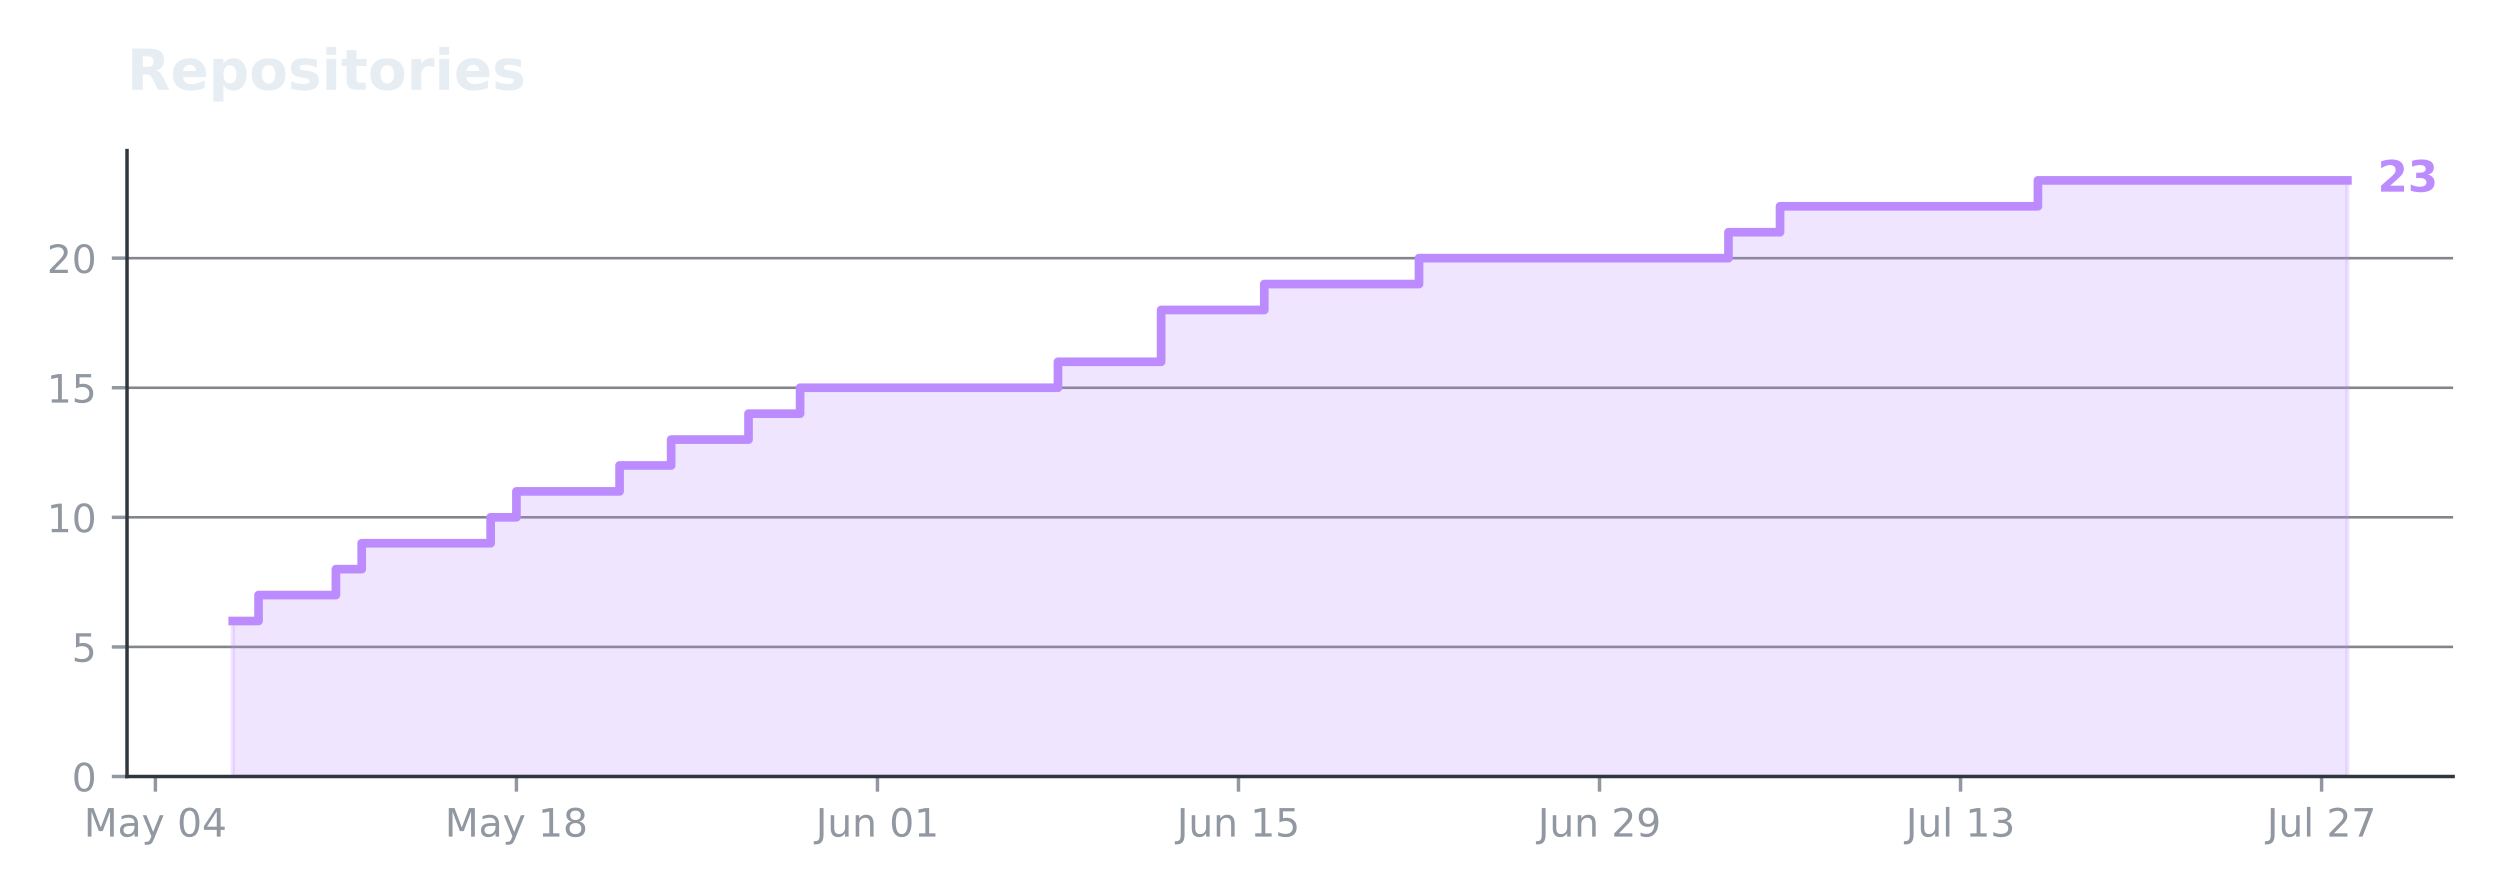
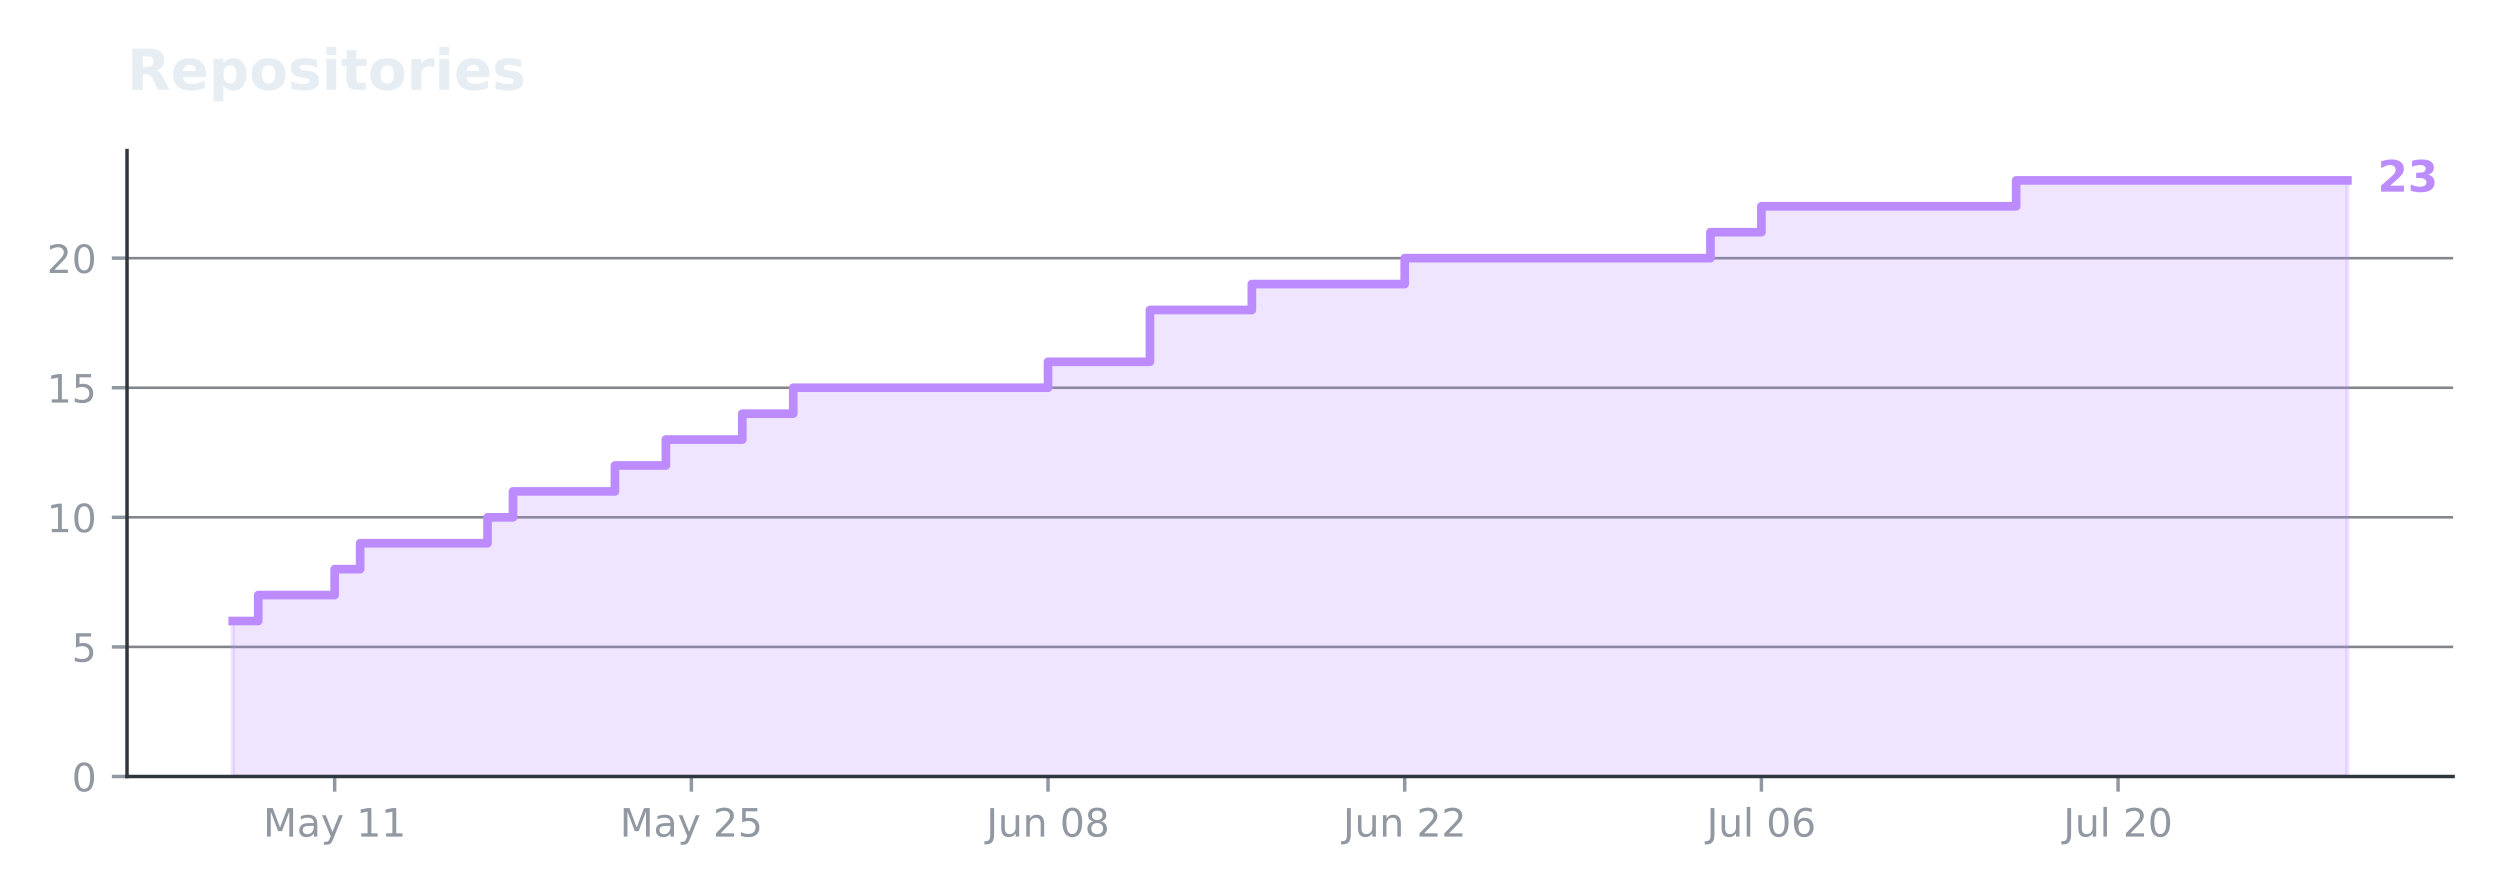
<svg xmlns="http://www.w3.org/2000/svg" xmlns:xlink="http://www.w3.org/1999/xlink" width="575.732pt" height="205.623pt" viewBox="0 0 575.732 205.623" version="1.1">
  <defs>
    <style type="text/css">*{stroke-linejoin: round; stroke-linecap: butt}</style>
  </defs>
  <g id="figure_1">
    <g id="patch_1">
      <path d="M 0 205.623  L 575.732 205.623  L 575.732 0  L 0 0  L 0 205.623  z " style="fill: none; opacity: 0" />
    </g>
    <g id="axes_1">
      <g id="patch_2">
        <path d="M 29.253 178.822  L 564.933 178.822  L 564.933 34.678  L 29.253 34.678  L 29.253 178.822  z " style="fill: none" />
      </g>
      <g id="matplotlib.axis_1">
        <g id="xtick_1">
          <g id="line2d_1">
            <defs>
-               <path id="mf590b54582" d="M 0 0  L 0 3.5  " style="stroke: #9198a1; stroke-width: 0.8" />
+               <path id="m5e1315f7a1" d="M 0 0  L 0 3.5  " style="stroke: #9198a1; stroke-width: 0.8" />
            </defs>
            <g>
-               <use xlink:href="#mf590b54582" x="35.785" y="178.822" style="fill: #9198a1; stroke: #9198a1; stroke-width: 0.8" />
+               <use xlink:href="#m5e1315f7a1" x="77.071" y="178.822" style="fill: #9198a1; stroke: #9198a1; stroke-width: 0.8" />
            </g>
          </g>
          <g id="text_1">
-             <g style="fill: #9198a1" transform="translate(19.32503 192.6599) scale(0.09 -0.09)">
+             <g style="fill: #9198a1" transform="translate(60.61044 192.6599) scale(0.09 -0.09)">
              <defs>
                <path id="DejaVuSans-30" d="M 628 4666  L 1569 4666  L 2759 1491  L 3956 4666  L 4897 4666  L 4897 0  L 4281 0  L 4281 4097  L 3078 897  L 2444 897  L 1241 4097  L 1241 0  L 628 0  L 628 4666  z " transform="scale(0.015625)" />
                <path id="DejaVuSans-44" d="M 2194 1759  Q 1497 1759 1228 1600  Q 959 1441 959 1056  Q 959 750 1161 570  Q 1363 391 1709 391  Q 2188 391 2477 730  Q 2766 1069 2766 1631  L 2766 1759  L 2194 1759  z M 3341 1997  L 3341 0  L 2766 0  L 2766 531  Q 2569 213 2275 61  Q 1981 -91 1556 -91  Q 1019 -91 701 211  Q 384 513 384 1019  Q 384 1609 779 1909  Q 1175 2209 1959 2209  L 2766 2209  L 2766 2266  Q 2766 2663 2505 2880  Q 2244 3097 1772 3097  Q 1472 3097 1187 3025  Q 903 2953 641 2809  L 641 3341  Q 956 3463 1253 3523  Q 1550 3584 1831 3584  Q 2591 3584 2966 3190  Q 3341 2797 3341 1997  z " transform="scale(0.015625)" />
                <path id="DejaVuSans-5c" d="M 2059 -325  Q 1816 -950 1584 -1140  Q 1353 -1331 966 -1331  L 506 -1331  L 506 -850  L 844 -850  Q 1081 -850 1212 -737  Q 1344 -625 1503 -206  L 1606 56  L 191 3500  L 800 3500  L 1894 763  L 2988 3500  L 3597 3500  L 2059 -325  z " transform="scale(0.015625)" />
                <path id="DejaVuSans-3" transform="scale(0.015625)" />
-                 <path id="DejaVuSans-13" d="M 2034 4250  Q 1547 4250 1301 3770  Q 1056 3291 1056 2328  Q 1056 1369 1301 889  Q 1547 409 2034 409  Q 2525 409 2770 889  Q 3016 1369 3016 2328  Q 3016 3291 2770 3770  Q 2525 4250 2034 4250  z M 2034 4750  Q 2819 4750 3233 4129  Q 3647 3509 3647 2328  Q 3647 1150 3233 529  Q 2819 -91 2034 -91  Q 1250 -91 836 529  Q 422 1150 422 2328  Q 422 3509 836 4129  Q 1250 4750 2034 4750  z " transform="scale(0.015625)" />
-                 <path id="DejaVuSans-17" d="M 2419 4116  L 825 1625  L 2419 1625  L 2419 4116  z M 2253 4666  L 3047 4666  L 3047 1625  L 3713 1625  L 3713 1100  L 3047 1100  L 3047 0  L 2419 0  L 2419 1100  L 313 1100  L 313 1709  L 2253 4666  z " transform="scale(0.015625)" />
-               </defs>
-               <use xlink:href="#DejaVuSans-30" />
-               <use xlink:href="#DejaVuSans-44" transform="translate(86.28125 0)" />
-               <use xlink:href="#DejaVuSans-5c" transform="translate(147.5625 0)" />
-               <use xlink:href="#DejaVuSans-3" transform="translate(206.75 0)" />
-               <use xlink:href="#DejaVuSans-13" transform="translate(238.5312 0)" />
-               <use xlink:href="#DejaVuSans-17" transform="translate(302.1562 0)" />
-             </g>
-           </g>
-         </g>
-         <g id="xtick_2">
-           <g id="line2d_2">
-             <g>
-               <use xlink:href="#mf590b54582" x="118.928" y="178.822" style="fill: #9198a1; stroke: #9198a1; stroke-width: 0.8" />
-             </g>
-           </g>
-           <g id="text_2">
-             <g style="fill: #9198a1" transform="translate(102.4683 192.6599) scale(0.09 -0.09)">
-               <defs>
                <path id="DejaVuSans-14" d="M 794 531  L 1825 531  L 1825 4091  L 703 3866  L 703 4441  L 1819 4666  L 2450 4666  L 2450 531  L 3481 531  L 3481 0  L 794 0  L 794 531  z " transform="scale(0.015625)" />
-                 <path id="DejaVuSans-1b" d="M 2034 2216  Q 1584 2216 1326 1975  Q 1069 1734 1069 1313  Q 1069 891 1326 650  Q 1584 409 2034 409  Q 2484 409 2743 651  Q 3003 894 3003 1313  Q 3003 1734 2745 1975  Q 2488 2216 2034 2216  z M 1403 2484  Q 997 2584 770 2862  Q 544 3141 544 3541  Q 544 4100 942 4425  Q 1341 4750 2034 4750  Q 2731 4750 3128 4425  Q 3525 4100 3525 3541  Q 3525 3141 3298 2862  Q 3072 2584 2669 2484  Q 3125 2378 3379 2068  Q 3634 1759 3634 1313  Q 3634 634 3220 271  Q 2806 -91 2034 -91  Q 1263 -91 848 271  Q 434 634 434 1313  Q 434 1759 690 2068  Q 947 2378 1403 2484  z M 1172 3481  Q 1172 3119 1398 2916  Q 1625 2713 2034 2713  Q 2441 2713 2670 2916  Q 2900 3119 2900 3481  Q 2900 3844 2670 4047  Q 2441 4250 2034 4250  Q 1625 4250 1398 4047  Q 1172 3844 1172 3481  z " transform="scale(0.015625)" />
              </defs>
              <use xlink:href="#DejaVuSans-30" />
              <use xlink:href="#DejaVuSans-44" transform="translate(86.28125 0)" />
              <use xlink:href="#DejaVuSans-5c" transform="translate(147.5625 0)" />
              <use xlink:href="#DejaVuSans-3" transform="translate(206.75 0)" />
              <use xlink:href="#DejaVuSans-14" transform="translate(238.5312 0)" />
-               <use xlink:href="#DejaVuSans-1b" transform="translate(302.1562 0)" />
+               <use xlink:href="#DejaVuSans-14" transform="translate(302.1562 0)" />
+             </g>
+           </g>
+         </g>
+         <g id="xtick_2">
+           <g id="line2d_2">
+             <g>
+               <use xlink:href="#m5e1315f7a1" x="159.212" y="178.822" style="fill: #9198a1; stroke: #9198a1; stroke-width: 0.8" />
+             </g>
+           </g>
+           <g id="text_2">
+             <g style="fill: #9198a1" transform="translate(142.7519 192.6599) scale(0.09 -0.09)">
+               <defs>
+                 <path id="DejaVuSans-15" d="M 1228 531  L 3431 531  L 3431 0  L 469 0  L 469 531  Q 828 903 1448 1529  Q 2069 2156 2228 2338  Q 2531 2678 2651 2914  Q 2772 3150 2772 3378  Q 2772 3750 2511 3984  Q 2250 4219 1831 4219  Q 1534 4219 1204 4116  Q 875 4013 500 3803  L 500 4441  Q 881 4594 1212 4672  Q 1544 4750 1819 4750  Q 2544 4750 2975 4387  Q 3406 4025 3406 3419  Q 3406 3131 3298 2873  Q 3191 2616 2906 2266  Q 2828 2175 2409 1742  Q 1991 1309 1228 531  z " transform="scale(0.015625)" />
+                 <path id="DejaVuSans-18" d="M 691 4666  L 3169 4666  L 3169 4134  L 1269 4134  L 1269 2991  Q 1406 3038 1543 3061  Q 1681 3084 1819 3084  Q 2600 3084 3056 2656  Q 3513 2228 3513 1497  Q 3513 744 3044 326  Q 2575 -91 1722 -91  Q 1428 -91 1123 -41  Q 819 9 494 109  L 494 744  Q 775 591 1075 516  Q 1375 441 1709 441  Q 2250 441 2565 725  Q 2881 1009 2881 1497  Q 2881 1984 2565 2268  Q 2250 2553 1709 2553  Q 1456 2553 1204 2497  Q 953 2441 691 2322  L 691 4666  z " transform="scale(0.015625)" />
+               </defs>
+               <use xlink:href="#DejaVuSans-30" />
+               <use xlink:href="#DejaVuSans-44" transform="translate(86.28125 0)" />
+               <use xlink:href="#DejaVuSans-5c" transform="translate(147.5625 0)" />
+               <use xlink:href="#DejaVuSans-3" transform="translate(206.75 0)" />
+               <use xlink:href="#DejaVuSans-15" transform="translate(238.5312 0)" />
+               <use xlink:href="#DejaVuSans-18" transform="translate(302.1562 0)" />
            </g>
          </g>
        </g>
        <g id="xtick_3">
          <g id="line2d_3">
            <g>
-               <use xlink:href="#mf590b54582" x="202.072" y="178.822" style="fill: #9198a1; stroke: #9198a1; stroke-width: 0.8" />
+               <use xlink:href="#m5e1315f7a1" x="241.354" y="178.822" style="fill: #9198a1; stroke: #9198a1; stroke-width: 0.8" />
            </g>
          </g>
          <g id="text_3">
-             <g style="fill: #9198a1" transform="translate(187.884 192.6599) scale(0.09 -0.09)">
+             <g style="fill: #9198a1" transform="translate(227.166 192.6599) scale(0.09 -0.09)">
              <defs>
                <path id="DejaVuSans-2d" d="M 628 4666  L 1259 4666  L 1259 325  Q 1259 -519 939 -900  Q 619 -1281 -91 -1281  L -331 -1281  L -331 -750  L -134 -750  Q 284 -750 456 -515  Q 628 -281 628 325  L 628 4666  z " transform="scale(0.015625)" />
                <path id="DejaVuSans-58" d="M 544 1381  L 544 3500  L 1119 3500  L 1119 1403  Q 1119 906 1312 657  Q 1506 409 1894 409  Q 2359 409 2629 706  Q 2900 1003 2900 1516  L 2900 3500  L 3475 3500  L 3475 0  L 2900 0  L 2900 538  Q 2691 219 2414 64  Q 2138 -91 1772 -91  Q 1169 -91 856 284  Q 544 659 544 1381  z M 1991 3584  L 1991 3584  z " transform="scale(0.015625)" />
                <path id="DejaVuSans-51" d="M 3513 2113  L 3513 0  L 2938 0  L 2938 2094  Q 2938 2591 2744 2837  Q 2550 3084 2163 3084  Q 1697 3084 1428 2787  Q 1159 2491 1159 1978  L 1159 0  L 581 0  L 581 3500  L 1159 3500  L 1159 2956  Q 1366 3272 1645 3428  Q 1925 3584 2291 3584  Q 2894 3584 3203 3211  Q 3513 2838 3513 2113  z " transform="scale(0.015625)" />
+                 <path id="DejaVuSans-13" d="M 2034 4250  Q 1547 4250 1301 3770  Q 1056 3291 1056 2328  Q 1056 1369 1301 889  Q 1547 409 2034 409  Q 2525 409 2770 889  Q 3016 1369 3016 2328  Q 3016 3291 2770 3770  Q 2525 4250 2034 4250  z M 2034 4750  Q 2819 4750 3233 4129  Q 3647 3509 3647 2328  Q 3647 1150 3233 529  Q 2819 -91 2034 -91  Q 1250 -91 836 529  Q 422 1150 422 2328  Q 422 3509 836 4129  Q 1250 4750 2034 4750  z " transform="scale(0.015625)" />
+                 <path id="DejaVuSans-1b" d="M 2034 2216  Q 1584 2216 1326 1975  Q 1069 1734 1069 1313  Q 1069 891 1326 650  Q 1584 409 2034 409  Q 2484 409 2743 651  Q 3003 894 3003 1313  Q 3003 1734 2745 1975  Q 2488 2216 2034 2216  z M 1403 2484  Q 997 2584 770 2862  Q 544 3141 544 3541  Q 544 4100 942 4425  Q 1341 4750 2034 4750  Q 2731 4750 3128 4425  Q 3525 4100 3525 3541  Q 3525 3141 3298 2862  Q 3072 2584 2669 2484  Q 3125 2378 3379 2068  Q 3634 1759 3634 1313  Q 3634 634 3220 271  Q 2806 -91 2034 -91  Q 1263 -91 848 271  Q 434 634 434 1313  Q 434 1759 690 2068  Q 947 2378 1403 2484  z M 1172 3481  Q 1172 3119 1398 2916  Q 1625 2713 2034 2713  Q 2441 2713 2670 2916  Q 2900 3119 2900 3481  Q 2900 3844 2670 4047  Q 2441 4250 2034 4250  Q 1625 4250 1398 4047  Q 1172 3844 1172 3481  z " transform="scale(0.015625)" />
              </defs>
              <use xlink:href="#DejaVuSans-2d" />
              <use xlink:href="#DejaVuSans-58" transform="translate(29.5 0)" />
              <use xlink:href="#DejaVuSans-51" transform="translate(92.875 0)" />
              <use xlink:href="#DejaVuSans-3" transform="translate(156.25 0)" />
              <use xlink:href="#DejaVuSans-13" transform="translate(188.0312 0)" />
-               <use xlink:href="#DejaVuSans-14" transform="translate(251.6562 0)" />
+               <use xlink:href="#DejaVuSans-1b" transform="translate(251.6562 0)" />
            </g>
          </g>
        </g>
        <g id="xtick_4">
          <g id="line2d_4">
            <g>
-               <use xlink:href="#mf590b54582" x="285.215" y="178.822" style="fill: #9198a1; stroke: #9198a1; stroke-width: 0.8" />
+               <use xlink:href="#m5e1315f7a1" x="323.495" y="178.822" style="fill: #9198a1; stroke: #9198a1; stroke-width: 0.8" />
            </g>
          </g>
          <g id="text_4">
-             <g style="fill: #9198a1" transform="translate(271.0272 192.6599) scale(0.09 -0.09)">
-               <defs>
-                 <path id="DejaVuSans-18" d="M 691 4666  L 3169 4666  L 3169 4134  L 1269 4134  L 1269 2991  Q 1406 3038 1543 3061  Q 1681 3084 1819 3084  Q 2600 3084 3056 2656  Q 3513 2228 3513 1497  Q 3513 744 3044 326  Q 2575 -91 1722 -91  Q 1428 -91 1123 -41  Q 819 9 494 109  L 494 744  Q 775 591 1075 516  Q 1375 441 1709 441  Q 2250 441 2565 725  Q 2881 1009 2881 1497  Q 2881 1984 2565 2268  Q 2250 2553 1709 2553  Q 1456 2553 1204 2497  Q 953 2441 691 2322  L 691 4666  z " transform="scale(0.015625)" />
-               </defs>
-               <use xlink:href="#DejaVuSans-2d" />
-               <use xlink:href="#DejaVuSans-58" transform="translate(29.5 0)" />
-               <use xlink:href="#DejaVuSans-51" transform="translate(92.875 0)" />
-               <use xlink:href="#DejaVuSans-3" transform="translate(156.25 0)" />
-               <use xlink:href="#DejaVuSans-14" transform="translate(188.0312 0)" />
-               <use xlink:href="#DejaVuSans-18" transform="translate(251.6562 0)" />
-             </g>
-           </g>
-         </g>
-         <g id="xtick_5">
-           <g id="line2d_5">
-             <g>
-               <use xlink:href="#mf590b54582" x="368.358" y="178.822" style="fill: #9198a1; stroke: #9198a1; stroke-width: 0.8" />
-             </g>
-           </g>
-           <g id="text_5">
-             <g style="fill: #9198a1" transform="translate(354.1705 192.6599) scale(0.09 -0.09)">
-               <defs>
-                 <path id="DejaVuSans-15" d="M 1228 531  L 3431 531  L 3431 0  L 469 0  L 469 531  Q 828 903 1448 1529  Q 2069 2156 2228 2338  Q 2531 2678 2651 2914  Q 2772 3150 2772 3378  Q 2772 3750 2511 3984  Q 2250 4219 1831 4219  Q 1534 4219 1204 4116  Q 875 4013 500 3803  L 500 4441  Q 881 4594 1212 4672  Q 1544 4750 1819 4750  Q 2544 4750 2975 4387  Q 3406 4025 3406 3419  Q 3406 3131 3298 2873  Q 3191 2616 2906 2266  Q 2828 2175 2409 1742  Q 1991 1309 1228 531  z " transform="scale(0.015625)" />
-                 <path id="DejaVuSans-1c" d="M 703 97  L 703 672  Q 941 559 1184 500  Q 1428 441 1663 441  Q 2288 441 2617 861  Q 2947 1281 2994 2138  Q 2813 1869 2534 1725  Q 2256 1581 1919 1581  Q 1219 1581 811 2004  Q 403 2428 403 3163  Q 403 3881 828 4315  Q 1253 4750 1959 4750  Q 2769 4750 3195 4129  Q 3622 3509 3622 2328  Q 3622 1225 3098 567  Q 2575 -91 1691 -91  Q 1453 -91 1209 -44  Q 966 3 703 97  z M 1959 2075  Q 2384 2075 2632 2365  Q 2881 2656 2881 3163  Q 2881 3666 2632 3958  Q 2384 4250 1959 4250  Q 1534 4250 1286 3958  Q 1038 3666 1038 3163  Q 1038 2656 1286 2365  Q 1534 2075 1959 2075  z " transform="scale(0.015625)" />
-               </defs>
+             <g style="fill: #9198a1" transform="translate(309.3075 192.6599) scale(0.09 -0.09)">
              <use xlink:href="#DejaVuSans-2d" />
              <use xlink:href="#DejaVuSans-58" transform="translate(29.5 0)" />
              <use xlink:href="#DejaVuSans-51" transform="translate(92.875 0)" />
              <use xlink:href="#DejaVuSans-3" transform="translate(156.25 0)" />
              <use xlink:href="#DejaVuSans-15" transform="translate(188.0312 0)" />
-               <use xlink:href="#DejaVuSans-1c" transform="translate(251.6562 0)" />
+               <use xlink:href="#DejaVuSans-15" transform="translate(251.6562 0)" />
+             </g>
+           </g>
+         </g>
+         <g id="xtick_5">
+           <g id="line2d_5">
+             <g>
+               <use xlink:href="#m5e1315f7a1" x="405.637" y="178.822" style="fill: #9198a1; stroke: #9198a1; stroke-width: 0.8" />
+             </g>
+           </g>
+           <g id="text_5">
+             <g style="fill: #9198a1" transform="translate(393.0507 192.6606) scale(0.09 -0.09)">
+               <defs>
+                 <path id="DejaVuSans-4f" d="M 603 4863  L 1178 4863  L 1178 0  L 603 0  L 603 4863  z " transform="scale(0.015625)" />
+                 <path id="DejaVuSans-19" d="M 2113 2584  Q 1688 2584 1439 2293  Q 1191 2003 1191 1497  Q 1191 994 1439 701  Q 1688 409 2113 409  Q 2538 409 2786 701  Q 3034 994 3034 1497  Q 3034 2003 2786 2293  Q 2538 2584 2113 2584  z M 3366 4563  L 3366 3988  Q 3128 4100 2886 4159  Q 2644 4219 2406 4219  Q 1781 4219 1451 3797  Q 1122 3375 1075 2522  Q 1259 2794 1537 2939  Q 1816 3084 2150 3084  Q 2853 3084 3261 2657  Q 3669 2231 3669 1497  Q 3669 778 3244 343  Q 2819 -91 2113 -91  Q 1303 -91 875 529  Q 447 1150 447 2328  Q 447 3434 972 4092  Q 1497 4750 2381 4750  Q 2619 4750 2861 4703  Q 3103 4656 3366 4563  z " transform="scale(0.015625)" />
+               </defs>
+               <use xlink:href="#DejaVuSans-2d" />
+               <use xlink:href="#DejaVuSans-58" transform="translate(29.5 0)" />
+               <use xlink:href="#DejaVuSans-4f" transform="translate(92.875 0)" />
+               <use xlink:href="#DejaVuSans-3" transform="translate(120.6562 0)" />
+               <use xlink:href="#DejaVuSans-13" transform="translate(152.4375 0)" />
+               <use xlink:href="#DejaVuSans-19" transform="translate(216.0625 0)" />
            </g>
          </g>
        </g>
        <g id="xtick_6">
          <g id="line2d_6">
            <g>
-               <use xlink:href="#mf590b54582" x="451.501" y="178.822" style="fill: #9198a1; stroke: #9198a1; stroke-width: 0.8" />
+               <use xlink:href="#m5e1315f7a1" x="487.778" y="178.822" style="fill: #9198a1; stroke: #9198a1; stroke-width: 0.8" />
            </g>
          </g>
          <g id="text_6">
-             <g style="fill: #9198a1" transform="translate(438.9154 192.6606) scale(0.09 -0.09)">
-               <defs>
-                 <path id="DejaVuSans-4f" d="M 603 4863  L 1178 4863  L 1178 0  L 603 0  L 603 4863  z " transform="scale(0.015625)" />
-                 <path id="DejaVuSans-16" d="M 2597 2516  Q 3050 2419 3304 2112  Q 3559 1806 3559 1356  Q 3559 666 3084 287  Q 2609 -91 1734 -91  Q 1441 -91 1130 -33  Q 819 25 488 141  L 488 750  Q 750 597 1062 519  Q 1375 441 1716 441  Q 2309 441 2620 675  Q 2931 909 2931 1356  Q 2931 1769 2642 2001  Q 2353 2234 1838 2234  L 1294 2234  L 1294 2753  L 1863 2753  Q 2328 2753 2575 2939  Q 2822 3125 2822 3475  Q 2822 3834 2567 4026  Q 2313 4219 1838 4219  Q 1578 4219 1281 4162  Q 984 4106 628 3988  L 628 4550  Q 988 4650 1302 4700  Q 1616 4750 1894 4750  Q 2613 4750 3031 4423  Q 3450 4097 3450 3541  Q 3450 3153 3228 2886  Q 3006 2619 2597 2516  z " transform="scale(0.015625)" />
-               </defs>
-               <use xlink:href="#DejaVuSans-2d" />
-               <use xlink:href="#DejaVuSans-58" transform="translate(29.5 0)" />
-               <use xlink:href="#DejaVuSans-4f" transform="translate(92.875 0)" />
-               <use xlink:href="#DejaVuSans-3" transform="translate(120.6562 0)" />
-               <use xlink:href="#DejaVuSans-14" transform="translate(152.4375 0)" />
-               <use xlink:href="#DejaVuSans-16" transform="translate(216.0625 0)" />
-             </g>
-           </g>
-         </g>
-         <g id="xtick_7">
-           <g id="line2d_7">
-             <g>
-               <use xlink:href="#mf590b54582" x="534.645" y="178.822" style="fill: #9198a1; stroke: #9198a1; stroke-width: 0.8" />
-             </g>
-           </g>
-           <g id="text_7">
-             <g style="fill: #9198a1" transform="translate(522.0587 192.6606) scale(0.09 -0.09)">
-               <defs>
-                 <path id="DejaVuSans-1a" d="M 525 4666  L 3525 4666  L 3525 4397  L 1831 0  L 1172 0  L 2766 4134  L 525 4134  L 525 4666  z " transform="scale(0.015625)" />
-               </defs>
+             <g style="fill: #9198a1" transform="translate(475.1922 192.6606) scale(0.09 -0.09)">
              <use xlink:href="#DejaVuSans-2d" />
              <use xlink:href="#DejaVuSans-58" transform="translate(29.5 0)" />
              <use xlink:href="#DejaVuSans-4f" transform="translate(92.875 0)" />
              <use xlink:href="#DejaVuSans-3" transform="translate(120.6562 0)" />
              <use xlink:href="#DejaVuSans-15" transform="translate(152.4375 0)" />
-               <use xlink:href="#DejaVuSans-1a" transform="translate(216.0625 0)" />
+               <use xlink:href="#DejaVuSans-13" transform="translate(216.0625 0)" />
            </g>
          </g>
        </g>
      </g>
      <g id="matplotlib.axis_2">
        <g id="ytick_1">
+           <g id="line2d_7">
+             <path d="M 29.253 178.822  L 564.933 178.822  " clip-path="url(#pa734adcb32)" style="fill: none; stroke: #30363d; stroke-opacity: 0.6; stroke-width: 0.6; stroke-linecap: square" />
+           </g>
          <g id="line2d_8">
-             <path d="M 29.253 178.822  L 564.933 178.822  " clip-path="url(#p22ef8b315d)" style="fill: none; stroke: #30363d; stroke-opacity: 0.6; stroke-width: 0.6; stroke-linecap: square" />
-           </g>
-           <g id="line2d_9">
            <defs>
-               <path id="mb675e28fa2" d="M 0 0  L -3.5 0  " style="stroke: #9198a1; stroke-width: 0.8" />
+               <path id="m319f70db81" d="M 0 0  L -3.5 0  " style="stroke: #9198a1; stroke-width: 0.8" />
            </defs>
            <g>
-               <use xlink:href="#mb675e28fa2" x="29.253" y="178.822" style="fill: #9198a1; stroke: #9198a1; stroke-width: 0.8" />
-             </g>
-           </g>
-           <g id="text_8">
+               <use xlink:href="#m319f70db81" x="29.253" y="178.822" style="fill: #9198a1; stroke: #9198a1; stroke-width: 0.8" />
+             </g>
+           </g>
+           <g id="text_7">
            <g style="fill: #9198a1" transform="translate(16.52625 182.2409) scale(0.09 -0.09)">
              <use xlink:href="#DejaVuSans-13" />
            </g>
          </g>
        </g>
        <g id="ytick_2">
+           <g id="line2d_9">
+             <path d="M 29.253 148.978  L 564.933 148.978  " clip-path="url(#pa734adcb32)" style="fill: none; stroke: #30363d; stroke-opacity: 0.6; stroke-width: 0.6; stroke-linecap: square" />
+           </g>
          <g id="line2d_10">
-             <path d="M 29.253 148.978  L 564.933 148.978  " clip-path="url(#p22ef8b315d)" style="fill: none; stroke: #30363d; stroke-opacity: 0.6; stroke-width: 0.6; stroke-linecap: square" />
-           </g>
-           <g id="line2d_11">
-             <g>
-               <use xlink:href="#mb675e28fa2" x="29.253" y="148.978" style="fill: #9198a1; stroke: #9198a1; stroke-width: 0.8" />
-             </g>
-           </g>
-           <g id="text_9">
+             <g>
+               <use xlink:href="#m319f70db81" x="29.253" y="148.978" style="fill: #9198a1; stroke: #9198a1; stroke-width: 0.8" />
+             </g>
+           </g>
+           <g id="text_8">
            <g style="fill: #9198a1" transform="translate(16.52625 152.3974) scale(0.09 -0.09)">
              <use xlink:href="#DejaVuSans-18" />
            </g>
          </g>
        </g>
        <g id="ytick_3">
+           <g id="line2d_11">
+             <path d="M 29.253 119.135  L 564.933 119.135  " clip-path="url(#pa734adcb32)" style="fill: none; stroke: #30363d; stroke-opacity: 0.6; stroke-width: 0.6; stroke-linecap: square" />
+           </g>
          <g id="line2d_12">
-             <path d="M 29.253 119.135  L 564.933 119.135  " clip-path="url(#p22ef8b315d)" style="fill: none; stroke: #30363d; stroke-opacity: 0.6; stroke-width: 0.6; stroke-linecap: square" />
-           </g>
-           <g id="line2d_13">
-             <g>
-               <use xlink:href="#mb675e28fa2" x="29.253" y="119.135" style="fill: #9198a1; stroke: #9198a1; stroke-width: 0.8" />
-             </g>
-           </g>
-           <g id="text_10">
+             <g>
+               <use xlink:href="#m319f70db81" x="29.253" y="119.135" style="fill: #9198a1; stroke: #9198a1; stroke-width: 0.8" />
+             </g>
+           </g>
+           <g id="text_9">
            <g style="fill: #9198a1" transform="translate(10.8 122.554) scale(0.09 -0.09)">
              <use xlink:href="#DejaVuSans-14" />
              <use xlink:href="#DejaVuSans-13" transform="translate(63.625 0)" />
            </g>
          </g>
        </g>
        <g id="ytick_4">
+           <g id="line2d_13">
+             <path d="M 29.253 89.292  L 564.933 89.292  " clip-path="url(#pa734adcb32)" style="fill: none; stroke: #30363d; stroke-opacity: 0.6; stroke-width: 0.6; stroke-linecap: square" />
+           </g>
          <g id="line2d_14">
-             <path d="M 29.253 89.292  L 564.933 89.292  " clip-path="url(#p22ef8b315d)" style="fill: none; stroke: #30363d; stroke-opacity: 0.6; stroke-width: 0.6; stroke-linecap: square" />
-           </g>
-           <g id="line2d_15">
-             <g>
-               <use xlink:href="#mb675e28fa2" x="29.253" y="89.292" style="fill: #9198a1; stroke: #9198a1; stroke-width: 0.8" />
-             </g>
-           </g>
-           <g id="text_11">
+             <g>
+               <use xlink:href="#m319f70db81" x="29.253" y="89.292" style="fill: #9198a1; stroke: #9198a1; stroke-width: 0.8" />
+             </g>
+           </g>
+           <g id="text_10">
            <g style="fill: #9198a1" transform="translate(10.8 92.71048) scale(0.09 -0.09)">
              <use xlink:href="#DejaVuSans-14" />
              <use xlink:href="#DejaVuSans-18" transform="translate(63.625 0)" />
            </g>
          </g>
        </g>
        <g id="ytick_5">
+           <g id="line2d_15">
+             <path d="M 29.253 59.448  L 564.933 59.448  " clip-path="url(#pa734adcb32)" style="fill: none; stroke: #30363d; stroke-opacity: 0.6; stroke-width: 0.6; stroke-linecap: square" />
+           </g>
          <g id="line2d_16">
-             <path d="M 29.253 59.448  L 564.933 59.448  " clip-path="url(#p22ef8b315d)" style="fill: none; stroke: #30363d; stroke-opacity: 0.6; stroke-width: 0.6; stroke-linecap: square" />
-           </g>
-           <g id="line2d_17">
-             <g>
-               <use xlink:href="#mb675e28fa2" x="29.253" y="59.448" style="fill: #9198a1; stroke: #9198a1; stroke-width: 0.8" />
-             </g>
-           </g>
-           <g id="text_12">
+             <g>
+               <use xlink:href="#m319f70db81" x="29.253" y="59.448" style="fill: #9198a1; stroke: #9198a1; stroke-width: 0.8" />
+             </g>
+           </g>
+           <g id="text_11">
            <g style="fill: #9198a1" transform="translate(10.8 62.867) scale(0.09 -0.09)">
              <use xlink:href="#DejaVuSans-15" />
              <use xlink:href="#DejaVuSans-13" transform="translate(63.625 0)" />
            </g>
          </g>
        </g>
      </g>
      <g id="FillBetweenPolyCollection_1">
        <defs>
-           <path id="m40b142c1c4" d="M 53.602 -26.801  L 53.602 -62.613  L 59.54 -62.613  L 59.54 -68.582  L 65.479 -68.582  L 65.479 -68.582  L 71.418 -68.582  L 71.418 -68.582  L 77.357 -68.582  L 77.357 -74.55  L 83.296 -74.55  L 83.296 -80.519  L 89.234 -80.519  L 89.234 -80.519  L 95.173 -80.519  L 95.173 -80.519  L 101.112 -80.519  L 101.112 -80.519  L 107.051 -80.519  L 107.051 -80.519  L 112.99 -80.519  L 112.99 -86.488  L 118.928 -86.488  L 118.928 -92.456  L 124.867 -92.456  L 124.867 -92.456  L 130.806 -92.456  L 130.806 -92.456  L 136.745 -92.456  L 136.745 -92.456  L 142.684 -92.456  L 142.684 -98.425  L 148.622 -98.425  L 148.622 -98.425  L 154.561 -98.425  L 154.561 -104.394  L 160.5 -104.394  L 160.5 -104.394  L 166.439 -104.394  L 166.439 -104.394  L 172.378 -104.394  L 172.378 -110.362  L 178.316 -110.362  L 178.316 -110.362  L 184.255 -110.362  L 184.255 -116.331  L 190.194 -116.331  L 190.194 -116.331  L 196.133 -116.331  L 196.133 -116.331  L 202.072 -116.331  L 202.072 -116.331  L 208.01 -116.331  L 208.01 -116.331  L 213.949 -116.331  L 213.949 -116.331  L 219.888 -116.331  L 219.888 -116.331  L 225.827 -116.331  L 225.827 -116.331  L 231.766 -116.331  L 231.766 -116.331  L 237.704 -116.331  L 237.704 -116.331  L 243.643 -116.331  L 243.643 -122.3  L 249.582 -122.3  L 249.582 -122.3  L 255.521 -122.3  L 255.521 -122.3  L 261.46 -122.3  L 261.46 -122.3  L 267.398 -122.3  L 267.398 -134.237  L 273.337 -134.237  L 273.337 -134.237  L 279.276 -134.237  L 279.276 -134.237  L 285.215 -134.237  L 285.215 -134.237  L 291.154 -134.237  L 291.154 -140.206  L 297.092 -140.206  L 297.092 -140.206  L 303.031 -140.206  L 303.031 -140.206  L 308.97 -140.206  L 308.97 -140.206  L 314.909 -140.206  L 314.909 -140.206  L 320.848 -140.206  L 320.848 -140.206  L 326.787 -140.206  L 326.787 -146.175  L 332.725 -146.175  L 332.725 -146.175  L 338.664 -146.175  L 338.664 -146.175  L 344.603 -146.175  L 344.603 -146.175  L 350.542 -146.175  L 350.542 -146.175  L 356.481 -146.175  L 356.481 -146.175  L 362.419 -146.175  L 362.419 -146.175  L 368.358 -146.175  L 368.358 -146.175  L 374.297 -146.175  L 374.297 -146.175  L 380.236 -146.175  L 380.236 -146.175  L 386.175 -146.175  L 386.175 -146.175  L 392.113 -146.175  L 392.113 -146.175  L 398.052 -146.175  L 398.052 -152.143  L 403.991 -152.143  L 403.991 -152.143  L 409.93 -152.143  L 409.93 -158.112  L 415.869 -158.112  L 415.869 -158.112  L 421.807 -158.112  L 421.807 -158.112  L 427.746 -158.112  L 427.746 -158.112  L 433.685 -158.112  L 433.685 -158.112  L 439.624 -158.112  L 439.624 -158.112  L 445.563 -158.112  L 445.563 -158.112  L 451.501 -158.112  L 451.501 -158.112  L 457.44 -158.112  L 457.44 -158.112  L 463.379 -158.112  L 463.379 -158.112  L 469.318 -158.112  L 469.318 -164.081  L 475.257 -164.081  L 475.257 -164.081  L 481.195 -164.081  L 481.195 -164.081  L 487.134 -164.081  L 487.134 -164.081  L 493.073 -164.081  L 493.073 -164.081  L 499.012 -164.081  L 499.012 -164.081  L 504.951 -164.081  L 504.951 -164.081  L 510.889 -164.081  L 510.889 -164.081  L 516.828 -164.081  L 516.828 -164.081  L 522.767 -164.081  L 522.767 -164.081  L 528.706 -164.081  L 528.706 -164.081  L 534.645 -164.081  L 534.645 -164.081  L 540.583 -164.081  L 540.583 -164.081  L 540.583 -26.801  L 540.583 -26.801  L 540.583 -26.801  L 534.645 -26.801  L 534.645 -26.801  L 528.706 -26.801  L 528.706 -26.801  L 522.767 -26.801  L 522.767 -26.801  L 516.828 -26.801  L 516.828 -26.801  L 510.889 -26.801  L 510.889 -26.801  L 504.951 -26.801  L 504.951 -26.801  L 499.012 -26.801  L 499.012 -26.801  L 493.073 -26.801  L 493.073 -26.801  L 487.134 -26.801  L 487.134 -26.801  L 481.195 -26.801  L 481.195 -26.801  L 475.257 -26.801  L 475.257 -26.801  L 469.318 -26.801  L 469.318 -26.801  L 463.379 -26.801  L 463.379 -26.801  L 457.44 -26.801  L 457.44 -26.801  L 451.501 -26.801  L 451.501 -26.801  L 445.563 -26.801  L 445.563 -26.801  L 439.624 -26.801  L 439.624 -26.801  L 433.685 -26.801  L 433.685 -26.801  L 427.746 -26.801  L 427.746 -26.801  L 421.807 -26.801  L 421.807 -26.801  L 415.869 -26.801  L 415.869 -26.801  L 409.93 -26.801  L 409.93 -26.801  L 403.991 -26.801  L 403.991 -26.801  L 398.052 -26.801  L 398.052 -26.801  L 392.113 -26.801  L 392.113 -26.801  L 386.175 -26.801  L 386.175 -26.801  L 380.236 -26.801  L 380.236 -26.801  L 374.297 -26.801  L 374.297 -26.801  L 368.358 -26.801  L 368.358 -26.801  L 362.419 -26.801  L 362.419 -26.801  L 356.481 -26.801  L 356.481 -26.801  L 350.542 -26.801  L 350.542 -26.801  L 344.603 -26.801  L 344.603 -26.801  L 338.664 -26.801  L 338.664 -26.801  L 332.725 -26.801  L 332.725 -26.801  L 326.787 -26.801  L 326.787 -26.801  L 320.848 -26.801  L 320.848 -26.801  L 314.909 -26.801  L 314.909 -26.801  L 308.97 -26.801  L 308.97 -26.801  L 303.031 -26.801  L 303.031 -26.801  L 297.092 -26.801  L 297.092 -26.801  L 291.154 -26.801  L 291.154 -26.801  L 285.215 -26.801  L 285.215 -26.801  L 279.276 -26.801  L 279.276 -26.801  L 273.337 -26.801  L 273.337 -26.801  L 267.398 -26.801  L 267.398 -26.801  L 261.46 -26.801  L 261.46 -26.801  L 255.521 -26.801  L 255.521 -26.801  L 249.582 -26.801  L 249.582 -26.801  L 243.643 -26.801  L 243.643 -26.801  L 237.704 -26.801  L 237.704 -26.801  L 231.766 -26.801  L 231.766 -26.801  L 225.827 -26.801  L 225.827 -26.801  L 219.888 -26.801  L 219.888 -26.801  L 213.949 -26.801  L 213.949 -26.801  L 208.01 -26.801  L 208.01 -26.801  L 202.072 -26.801  L 202.072 -26.801  L 196.133 -26.801  L 196.133 -26.801  L 190.194 -26.801  L 190.194 -26.801  L 184.255 -26.801  L 184.255 -26.801  L 178.316 -26.801  L 178.316 -26.801  L 172.378 -26.801  L 172.378 -26.801  L 166.439 -26.801  L 166.439 -26.801  L 160.5 -26.801  L 160.5 -26.801  L 154.561 -26.801  L 154.561 -26.801  L 148.622 -26.801  L 148.622 -26.801  L 142.684 -26.801  L 142.684 -26.801  L 136.745 -26.801  L 136.745 -26.801  L 130.806 -26.801  L 130.806 -26.801  L 124.867 -26.801  L 124.867 -26.801  L 118.928 -26.801  L 118.928 -26.801  L 112.99 -26.801  L 112.99 -26.801  L 107.051 -26.801  L 107.051 -26.801  L 101.112 -26.801  L 101.112 -26.801  L 95.173 -26.801  L 95.173 -26.801  L 89.234 -26.801  L 89.234 -26.801  L 83.296 -26.801  L 83.296 -26.801  L 77.357 -26.801  L 77.357 -26.801  L 71.418 -26.801  L 71.418 -26.801  L 65.479 -26.801  L 65.479 -26.801  L 59.54 -26.801  L 59.54 -26.801  L 53.602 -26.801  z " style="stroke: #bc8cff; stroke-opacity: 0.22" />
+           <path id="m53e9e8eb78" d="M 53.602 -26.801  L 53.602 -62.613  L 59.469 -62.613  L 59.469 -68.582  L 65.336 -68.582  L 65.336 -68.582  L 71.203 -68.582  L 71.203 -68.582  L 77.071 -68.582  L 77.071 -74.55  L 82.938 -74.55  L 82.938 -80.519  L 88.805 -80.519  L 88.805 -80.519  L 94.672 -80.519  L 94.672 -80.519  L 100.54 -80.519  L 100.54 -80.519  L 106.407 -80.519  L 106.407 -80.519  L 112.274 -80.519  L 112.274 -86.488  L 118.141 -86.488  L 118.141 -92.456  L 124.009 -92.456  L 124.009 -92.456  L 129.876 -92.456  L 129.876 -92.456  L 135.743 -92.456  L 135.743 -92.456  L 141.61 -92.456  L 141.61 -98.425  L 147.478 -98.425  L 147.478 -98.425  L 153.345 -98.425  L 153.345 -104.394  L 159.212 -104.394  L 159.212 -104.394  L 165.079 -104.394  L 165.079 -104.394  L 170.947 -104.394  L 170.947 -110.362  L 176.814 -110.362  L 176.814 -110.362  L 182.681 -110.362  L 182.681 -116.331  L 188.548 -116.331  L 188.548 -116.331  L 194.416 -116.331  L 194.416 -116.331  L 200.283 -116.331  L 200.283 -116.331  L 206.15 -116.331  L 206.15 -116.331  L 212.017 -116.331  L 212.017 -116.331  L 217.885 -116.331  L 217.885 -116.331  L 223.752 -116.331  L 223.752 -116.331  L 229.619 -116.331  L 229.619 -116.331  L 235.486 -116.331  L 235.486 -116.331  L 241.354 -116.331  L 241.354 -122.3  L 247.221 -122.3  L 247.221 -122.3  L 253.088 -122.3  L 253.088 -122.3  L 258.955 -122.3  L 258.955 -122.3  L 264.823 -122.3  L 264.823 -134.237  L 270.69 -134.237  L 270.69 -134.237  L 276.557 -134.237  L 276.557 -134.237  L 282.424 -134.237  L 282.424 -134.237  L 288.292 -134.237  L 288.292 -140.206  L 294.159 -140.206  L 294.159 -140.206  L 300.026 -140.206  L 300.026 -140.206  L 305.893 -140.206  L 305.893 -140.206  L 311.761 -140.206  L 311.761 -140.206  L 317.628 -140.206  L 317.628 -140.206  L 323.495 -140.206  L 323.495 -146.175  L 329.362 -146.175  L 329.362 -146.175  L 335.23 -146.175  L 335.23 -146.175  L 341.097 -146.175  L 341.097 -146.175  L 346.964 -146.175  L 346.964 -146.175  L 352.831 -146.175  L 352.831 -146.175  L 358.699 -146.175  L 358.699 -146.175  L 364.566 -146.175  L 364.566 -146.175  L 370.433 -146.175  L 370.433 -146.175  L 376.3 -146.175  L 376.3 -146.175  L 382.168 -146.175  L 382.168 -146.175  L 388.035 -146.175  L 388.035 -146.175  L 393.902 -146.175  L 393.902 -152.143  L 399.769 -152.143  L 399.769 -152.143  L 405.637 -152.143  L 405.637 -158.112  L 411.504 -158.112  L 411.504 -158.112  L 417.371 -158.112  L 417.371 -158.112  L 423.238 -158.112  L 423.238 -158.112  L 429.106 -158.112  L 429.106 -158.112  L 434.973 -158.112  L 434.973 -158.112  L 440.84 -158.112  L 440.84 -158.112  L 446.707 -158.112  L 446.707 -158.112  L 452.575 -158.112  L 452.575 -158.112  L 458.442 -158.112  L 458.442 -158.112  L 464.309 -158.112  L 464.309 -164.081  L 470.176 -164.081  L 470.176 -164.081  L 476.044 -164.081  L 476.044 -164.081  L 481.911 -164.081  L 481.911 -164.081  L 487.778 -164.081  L 487.778 -164.081  L 493.645 -164.081  L 493.645 -164.081  L 499.513 -164.081  L 499.513 -164.081  L 505.38 -164.081  L 505.38 -164.081  L 511.247 -164.081  L 511.247 -164.081  L 517.114 -164.081  L 517.114 -164.081  L 522.982 -164.081  L 522.982 -164.081  L 528.849 -164.081  L 528.849 -164.081  L 534.716 -164.081  L 534.716 -164.081  L 540.583 -164.081  L 540.583 -164.081  L 540.583 -26.801  L 540.583 -26.801  L 540.583 -26.801  L 534.716 -26.801  L 534.716 -26.801  L 528.849 -26.801  L 528.849 -26.801  L 522.982 -26.801  L 522.982 -26.801  L 517.114 -26.801  L 517.114 -26.801  L 511.247 -26.801  L 511.247 -26.801  L 505.38 -26.801  L 505.38 -26.801  L 499.513 -26.801  L 499.513 -26.801  L 493.645 -26.801  L 493.645 -26.801  L 487.778 -26.801  L 487.778 -26.801  L 481.911 -26.801  L 481.911 -26.801  L 476.044 -26.801  L 476.044 -26.801  L 470.176 -26.801  L 470.176 -26.801  L 464.309 -26.801  L 464.309 -26.801  L 458.442 -26.801  L 458.442 -26.801  L 452.575 -26.801  L 452.575 -26.801  L 446.707 -26.801  L 446.707 -26.801  L 440.84 -26.801  L 440.84 -26.801  L 434.973 -26.801  L 434.973 -26.801  L 429.106 -26.801  L 429.106 -26.801  L 423.238 -26.801  L 423.238 -26.801  L 417.371 -26.801  L 417.371 -26.801  L 411.504 -26.801  L 411.504 -26.801  L 405.637 -26.801  L 405.637 -26.801  L 399.769 -26.801  L 399.769 -26.801  L 393.902 -26.801  L 393.902 -26.801  L 388.035 -26.801  L 388.035 -26.801  L 382.168 -26.801  L 382.168 -26.801  L 376.3 -26.801  L 376.3 -26.801  L 370.433 -26.801  L 370.433 -26.801  L 364.566 -26.801  L 364.566 -26.801  L 358.699 -26.801  L 358.699 -26.801  L 352.831 -26.801  L 352.831 -26.801  L 346.964 -26.801  L 346.964 -26.801  L 341.097 -26.801  L 341.097 -26.801  L 335.23 -26.801  L 335.23 -26.801  L 329.362 -26.801  L 329.362 -26.801  L 323.495 -26.801  L 323.495 -26.801  L 317.628 -26.801  L 317.628 -26.801  L 311.761 -26.801  L 311.761 -26.801  L 305.893 -26.801  L 305.893 -26.801  L 300.026 -26.801  L 300.026 -26.801  L 294.159 -26.801  L 294.159 -26.801  L 288.292 -26.801  L 288.292 -26.801  L 282.424 -26.801  L 282.424 -26.801  L 276.557 -26.801  L 276.557 -26.801  L 270.69 -26.801  L 270.69 -26.801  L 264.823 -26.801  L 264.823 -26.801  L 258.955 -26.801  L 258.955 -26.801  L 253.088 -26.801  L 253.088 -26.801  L 247.221 -26.801  L 247.221 -26.801  L 241.354 -26.801  L 241.354 -26.801  L 235.486 -26.801  L 235.486 -26.801  L 229.619 -26.801  L 229.619 -26.801  L 223.752 -26.801  L 223.752 -26.801  L 217.885 -26.801  L 217.885 -26.801  L 212.017 -26.801  L 212.017 -26.801  L 206.15 -26.801  L 206.15 -26.801  L 200.283 -26.801  L 200.283 -26.801  L 194.416 -26.801  L 194.416 -26.801  L 188.548 -26.801  L 188.548 -26.801  L 182.681 -26.801  L 182.681 -26.801  L 176.814 -26.801  L 176.814 -26.801  L 170.947 -26.801  L 170.947 -26.801  L 165.079 -26.801  L 165.079 -26.801  L 159.212 -26.801  L 159.212 -26.801  L 153.345 -26.801  L 153.345 -26.801  L 147.478 -26.801  L 147.478 -26.801  L 141.61 -26.801  L 141.61 -26.801  L 135.743 -26.801  L 135.743 -26.801  L 129.876 -26.801  L 129.876 -26.801  L 124.009 -26.801  L 124.009 -26.801  L 118.141 -26.801  L 118.141 -26.801  L 112.274 -26.801  L 112.274 -26.801  L 106.407 -26.801  L 106.407 -26.801  L 100.54 -26.801  L 100.54 -26.801  L 94.672 -26.801  L 94.672 -26.801  L 88.805 -26.801  L 88.805 -26.801  L 82.938 -26.801  L 82.938 -26.801  L 77.071 -26.801  L 77.071 -26.801  L 71.203 -26.801  L 71.203 -26.801  L 65.336 -26.801  L 65.336 -26.801  L 59.469 -26.801  L 59.469 -26.801  L 53.602 -26.801  z " style="stroke: #bc8cff; stroke-opacity: 0.22" />
        </defs>
-         <g clip-path="url(#p22ef8b315d)">
-           <use xlink:href="#m40b142c1c4" x="0" y="205.623" style="fill: #bc8cff; fill-opacity: 0.22; stroke: #bc8cff; stroke-opacity: 0.22" />
-         </g>
-       </g>
-       <g id="line2d_18">
-         <path d="M 53.602 143.01  L 59.54 143.01  L 59.54 137.041  L 77.357 137.041  L 77.357 131.072  L 83.296 131.072  L 83.296 125.104  L 112.99 125.104  L 112.99 119.135  L 118.928 119.135  L 118.928 113.166  L 142.684 113.166  L 142.684 107.198  L 154.561 107.198  L 154.561 101.229  L 172.378 101.229  L 172.378 95.26  L 184.255 95.26  L 184.255 89.292  L 243.643 89.292  L 243.643 83.323  L 267.398 83.323  L 267.398 71.385  L 291.154 71.385  L 291.154 65.417  L 326.787 65.417  L 326.787 59.448  L 398.052 59.448  L 398.052 53.479  L 409.93 53.479  L 409.93 47.511  L 469.318 47.511  L 469.318 41.542  L 540.583 41.542  L 540.583 41.542  " clip-path="url(#p22ef8b315d)" style="fill: none; stroke: #bc8cff; stroke-width: 2; stroke-linecap: square" />
+         <g clip-path="url(#pa734adcb32)">
+           <use xlink:href="#m53e9e8eb78" x="0" y="205.623" style="fill: #bc8cff; fill-opacity: 0.22; stroke: #bc8cff; stroke-opacity: 0.22" />
+         </g>
+       </g>
+       <g id="line2d_17">
+         <path d="M 53.602 143.01  L 59.469 143.01  L 59.469 137.041  L 77.071 137.041  L 77.071 131.072  L 82.938 131.072  L 82.938 125.104  L 112.274 125.104  L 112.274 119.135  L 118.141 119.135  L 118.141 113.166  L 141.61 113.166  L 141.61 107.198  L 153.345 107.198  L 153.345 101.229  L 170.947 101.229  L 170.947 95.26  L 182.681 95.26  L 182.681 89.292  L 241.354 89.292  L 241.354 83.323  L 264.823 83.323  L 264.823 71.385  L 288.292 71.385  L 288.292 65.417  L 323.495 65.417  L 323.495 59.448  L 393.902 59.448  L 393.902 53.479  L 405.637 53.479  L 405.637 47.511  L 464.309 47.511  L 464.309 41.542  L 540.583 41.542  L 540.583 41.542  " clip-path="url(#pa734adcb32)" style="fill: none; stroke: #bc8cff; stroke-width: 2; stroke-linecap: square" />
      </g>
      <g id="patch_3">
        <path d="M 29.253 178.822  L 29.253 34.678  " style="fill: none; stroke: #30363d; stroke-width: 0.8; stroke-linejoin: miter; stroke-linecap: square" />
      </g>
      <g id="patch_4">
        <path d="M 29.253 178.822  L 564.933 178.822  " style="fill: none; stroke: #30363d; stroke-width: 0.8; stroke-linejoin: miter; stroke-linecap: square" />
      </g>
-       <g id="text_13">
+       <g id="text_12">
        <g style="fill: #bc8cff" transform="translate(540.5834 44.13963) scale(0.1 -0.1)">
          <defs>
            <path id="DejaVuSans-Bold-3" transform="scale(0.015625)" />
            <path id="DejaVuSans-Bold-15" d="M 1844 884  L 3897 884  L 3897 0  L 506 0  L 506 884  L 2209 2388  Q 2438 2594 2547 2791  Q 2656 2988 2656 3200  Q 2656 3528 2436 3728  Q 2216 3928 1850 3928  Q 1569 3928 1234 3808  Q 900 3688 519 3450  L 519 4475  Q 925 4609 1322 4679  Q 1719 4750 2100 4750  Q 2938 4750 3402 4381  Q 3866 4013 3866 3353  Q 3866 2972 3669 2642  Q 3472 2313 2841 1759  L 1844 884  z " transform="scale(0.015625)" />
            <path id="DejaVuSans-Bold-16" d="M 2981 2516  Q 3453 2394 3698 2092  Q 3944 1791 3944 1325  Q 3944 631 3412 270  Q 2881 -91 1863 -91  Q 1503 -91 1142 -33  Q 781 25 428 141  L 428 1069  Q 766 900 1098 814  Q 1431 728 1753 728  Q 2231 728 2486 893  Q 2741 1059 2741 1369  Q 2741 1688 2480 1852  Q 2219 2016 1709 2016  L 1228 2016  L 1228 2791  L 1734 2791  Q 2188 2791 2409 2933  Q 2631 3075 2631 3366  Q 2631 3634 2415 3781  Q 2200 3928 1806 3928  Q 1516 3928 1219 3862  Q 922 3797 628 3669  L 628 4550  Q 984 4650 1334 4700  Q 1684 4750 2022 4750  Q 2931 4750 3382 4451  Q 3834 4153 3834 3553  Q 3834 3144 3618 2883  Q 3403 2622 2981 2516  z " transform="scale(0.015625)" />
          </defs>
          <use xlink:href="#DejaVuSans-Bold-3" />
          <use xlink:href="#DejaVuSans-Bold-3" transform="translate(34.8125 0)" />
          <use xlink:href="#DejaVuSans-Bold-15" transform="translate(69.625 0)" />
          <use xlink:href="#DejaVuSans-Bold-16" transform="translate(139.2031 0)" />
        </g>
      </g>
-       <g id="text_14">
+       <g id="text_13">
        <g style="fill: #e6edf3" transform="translate(29.2525 20.67797) scale(0.13 -0.13)">
          <defs>
            <path id="DejaVuSans-Bold-35" d="M 2297 2597  Q 2675 2597 2839 2737  Q 3003 2878 3003 3200  Q 3003 3519 2839 3656  Q 2675 3794 2297 3794  L 1791 3794  L 1791 2597  L 2297 2597  z M 1791 1766  L 1791 0  L 588 0  L 588 4666  L 2425 4666  Q 3347 4666 3776 4356  Q 4206 4047 4206 3378  Q 4206 2916 3982 2619  Q 3759 2322 3309 2181  Q 3556 2125 3751 1926  Q 3947 1728 4147 1325  L 4800 0  L 3519 0  L 2950 1159  Q 2778 1509 2601 1637  Q 2425 1766 2131 1766  L 1791 1766  z " transform="scale(0.015625)" />
            <path id="DejaVuSans-Bold-48" d="M 4031 1759  L 4031 1441  L 1416 1441  Q 1456 1047 1700 850  Q 1944 653 2381 653  Q 2734 653 3104 758  Q 3475 863 3866 1075  L 3866 213  Q 3469 63 3072 -14  Q 2675 -91 2278 -91  Q 1328 -91 801 392  Q 275 875 275 1747  Q 275 2603 792 3093  Q 1309 3584 2216 3584  Q 3041 3584 3536 3087  Q 4031 2591 4031 1759  z M 2881 2131  Q 2881 2450 2695 2645  Q 2509 2841 2209 2841  Q 1884 2841 1681 2658  Q 1478 2475 1428 2131  L 2881 2131  z " transform="scale(0.015625)" />
            <path id="DejaVuSans-Bold-53" d="M 1656 506  L 1656 -1331  L 538 -1331  L 538 3500  L 1656 3500  L 1656 2988  Q 1888 3294 2169 3439  Q 2450 3584 2816 3584  Q 3463 3584 3878 3070  Q 4294 2556 4294 1747  Q 4294 938 3878 423  Q 3463 -91 2816 -91  Q 2450 -91 2169 54  Q 1888 200 1656 506  z M 2400 2772  Q 2041 2772 1848 2508  Q 1656 2244 1656 1747  Q 1656 1250 1848 986  Q 2041 722 2400 722  Q 2759 722 2948 984  Q 3138 1247 3138 1747  Q 3138 2247 2948 2509  Q 2759 2772 2400 2772  z " transform="scale(0.015625)" />
            <path id="DejaVuSans-Bold-52" d="M 2203 2784  Q 1831 2784 1636 2517  Q 1441 2250 1441 1747  Q 1441 1244 1636 976  Q 1831 709 2203 709  Q 2569 709 2762 976  Q 2956 1244 2956 1747  Q 2956 2250 2762 2517  Q 2569 2784 2203 2784  z M 2203 3584  Q 3106 3584 3614 3096  Q 4122 2609 4122 1747  Q 4122 884 3614 396  Q 3106 -91 2203 -91  Q 1297 -91 786 396  Q 275 884 275 1747  Q 275 2609 786 3096  Q 1297 3584 2203 3584  z " transform="scale(0.015625)" />
            <path id="DejaVuSans-Bold-56" d="M 3272 3391  L 3272 2541  Q 2913 2691 2578 2766  Q 2244 2841 1947 2841  Q 1628 2841 1473 2761  Q 1319 2681 1319 2516  Q 1319 2381 1436 2309  Q 1553 2238 1856 2203  L 2053 2175  Q 2913 2066 3209 1816  Q 3506 1566 3506 1031  Q 3506 472 3093 190  Q 2681 -91 1863 -91  Q 1516 -91 1145 -36  Q 775 19 384 128  L 384 978  Q 719 816 1070 734  Q 1422 653 1784 653  Q 2113 653 2278 743  Q 2444 834 2444 1013  Q 2444 1163 2330 1236  Q 2216 1309 1875 1350  L 1678 1375  Q 931 1469 631 1722  Q 331 1975 331 2491  Q 331 3047 712 3315  Q 1094 3584 1881 3584  Q 2191 3584 2531 3537  Q 2872 3491 3272 3391  z " transform="scale(0.015625)" />
            <path id="DejaVuSans-Bold-4c" d="M 538 3500  L 1656 3500  L 1656 0  L 538 0  L 538 3500  z M 538 4863  L 1656 4863  L 1656 3950  L 538 3950  L 538 4863  z " transform="scale(0.015625)" />
            <path id="DejaVuSans-Bold-57" d="M 1759 4494  L 1759 3500  L 2913 3500  L 2913 2700  L 1759 2700  L 1759 1216  Q 1759 972 1856 886  Q 1953 800 2241 800  L 2816 800  L 2816 0  L 1856 0  Q 1194 0 917 276  Q 641 553 641 1216  L 641 2700  L 84 2700  L 84 3500  L 641 3500  L 641 4494  L 1759 4494  z " transform="scale(0.015625)" />
            <path id="DejaVuSans-Bold-55" d="M 3138 2547  Q 2991 2616 2845 2648  Q 2700 2681 2553 2681  Q 2122 2681 1889 2404  Q 1656 2128 1656 1613  L 1656 0  L 538 0  L 538 3500  L 1656 3500  L 1656 2925  Q 1872 3269 2151 3426  Q 2431 3584 2822 3584  Q 2878 3584 2943 3579  Q 3009 3575 3134 3559  L 3138 2547  z " transform="scale(0.015625)" />
          </defs>
          <use xlink:href="#DejaVuSans-Bold-35" />
          <use xlink:href="#DejaVuSans-Bold-48" transform="translate(77 0)" />
          <use xlink:href="#DejaVuSans-Bold-53" transform="translate(144.8281 0)" />
          <use xlink:href="#DejaVuSans-Bold-52" transform="translate(216.4062 0)" />
          <use xlink:href="#DejaVuSans-Bold-56" transform="translate(285.1094 0)" />
          <use xlink:href="#DejaVuSans-Bold-4c" transform="translate(344.625 0)" />
          <use xlink:href="#DejaVuSans-Bold-57" transform="translate(378.9062 0)" />
          <use xlink:href="#DejaVuSans-Bold-52" transform="translate(426.7031 0)" />
          <use xlink:href="#DejaVuSans-Bold-55" transform="translate(495.4062 0)" />
          <use xlink:href="#DejaVuSans-Bold-4c" transform="translate(544.7188 0)" />
          <use xlink:href="#DejaVuSans-Bold-48" transform="translate(579 0)" />
          <use xlink:href="#DejaVuSans-Bold-56" transform="translate(646.8281 0)" />
        </g>
      </g>
    </g>
  </g>
  <defs>
-     <clipPath id="p22ef8b315d">
+     <clipPath id="pa734adcb32">
      <rect x="29.253" y="34.678" width="535.68" height="144.144" />
    </clipPath>
  </defs>
</svg>
